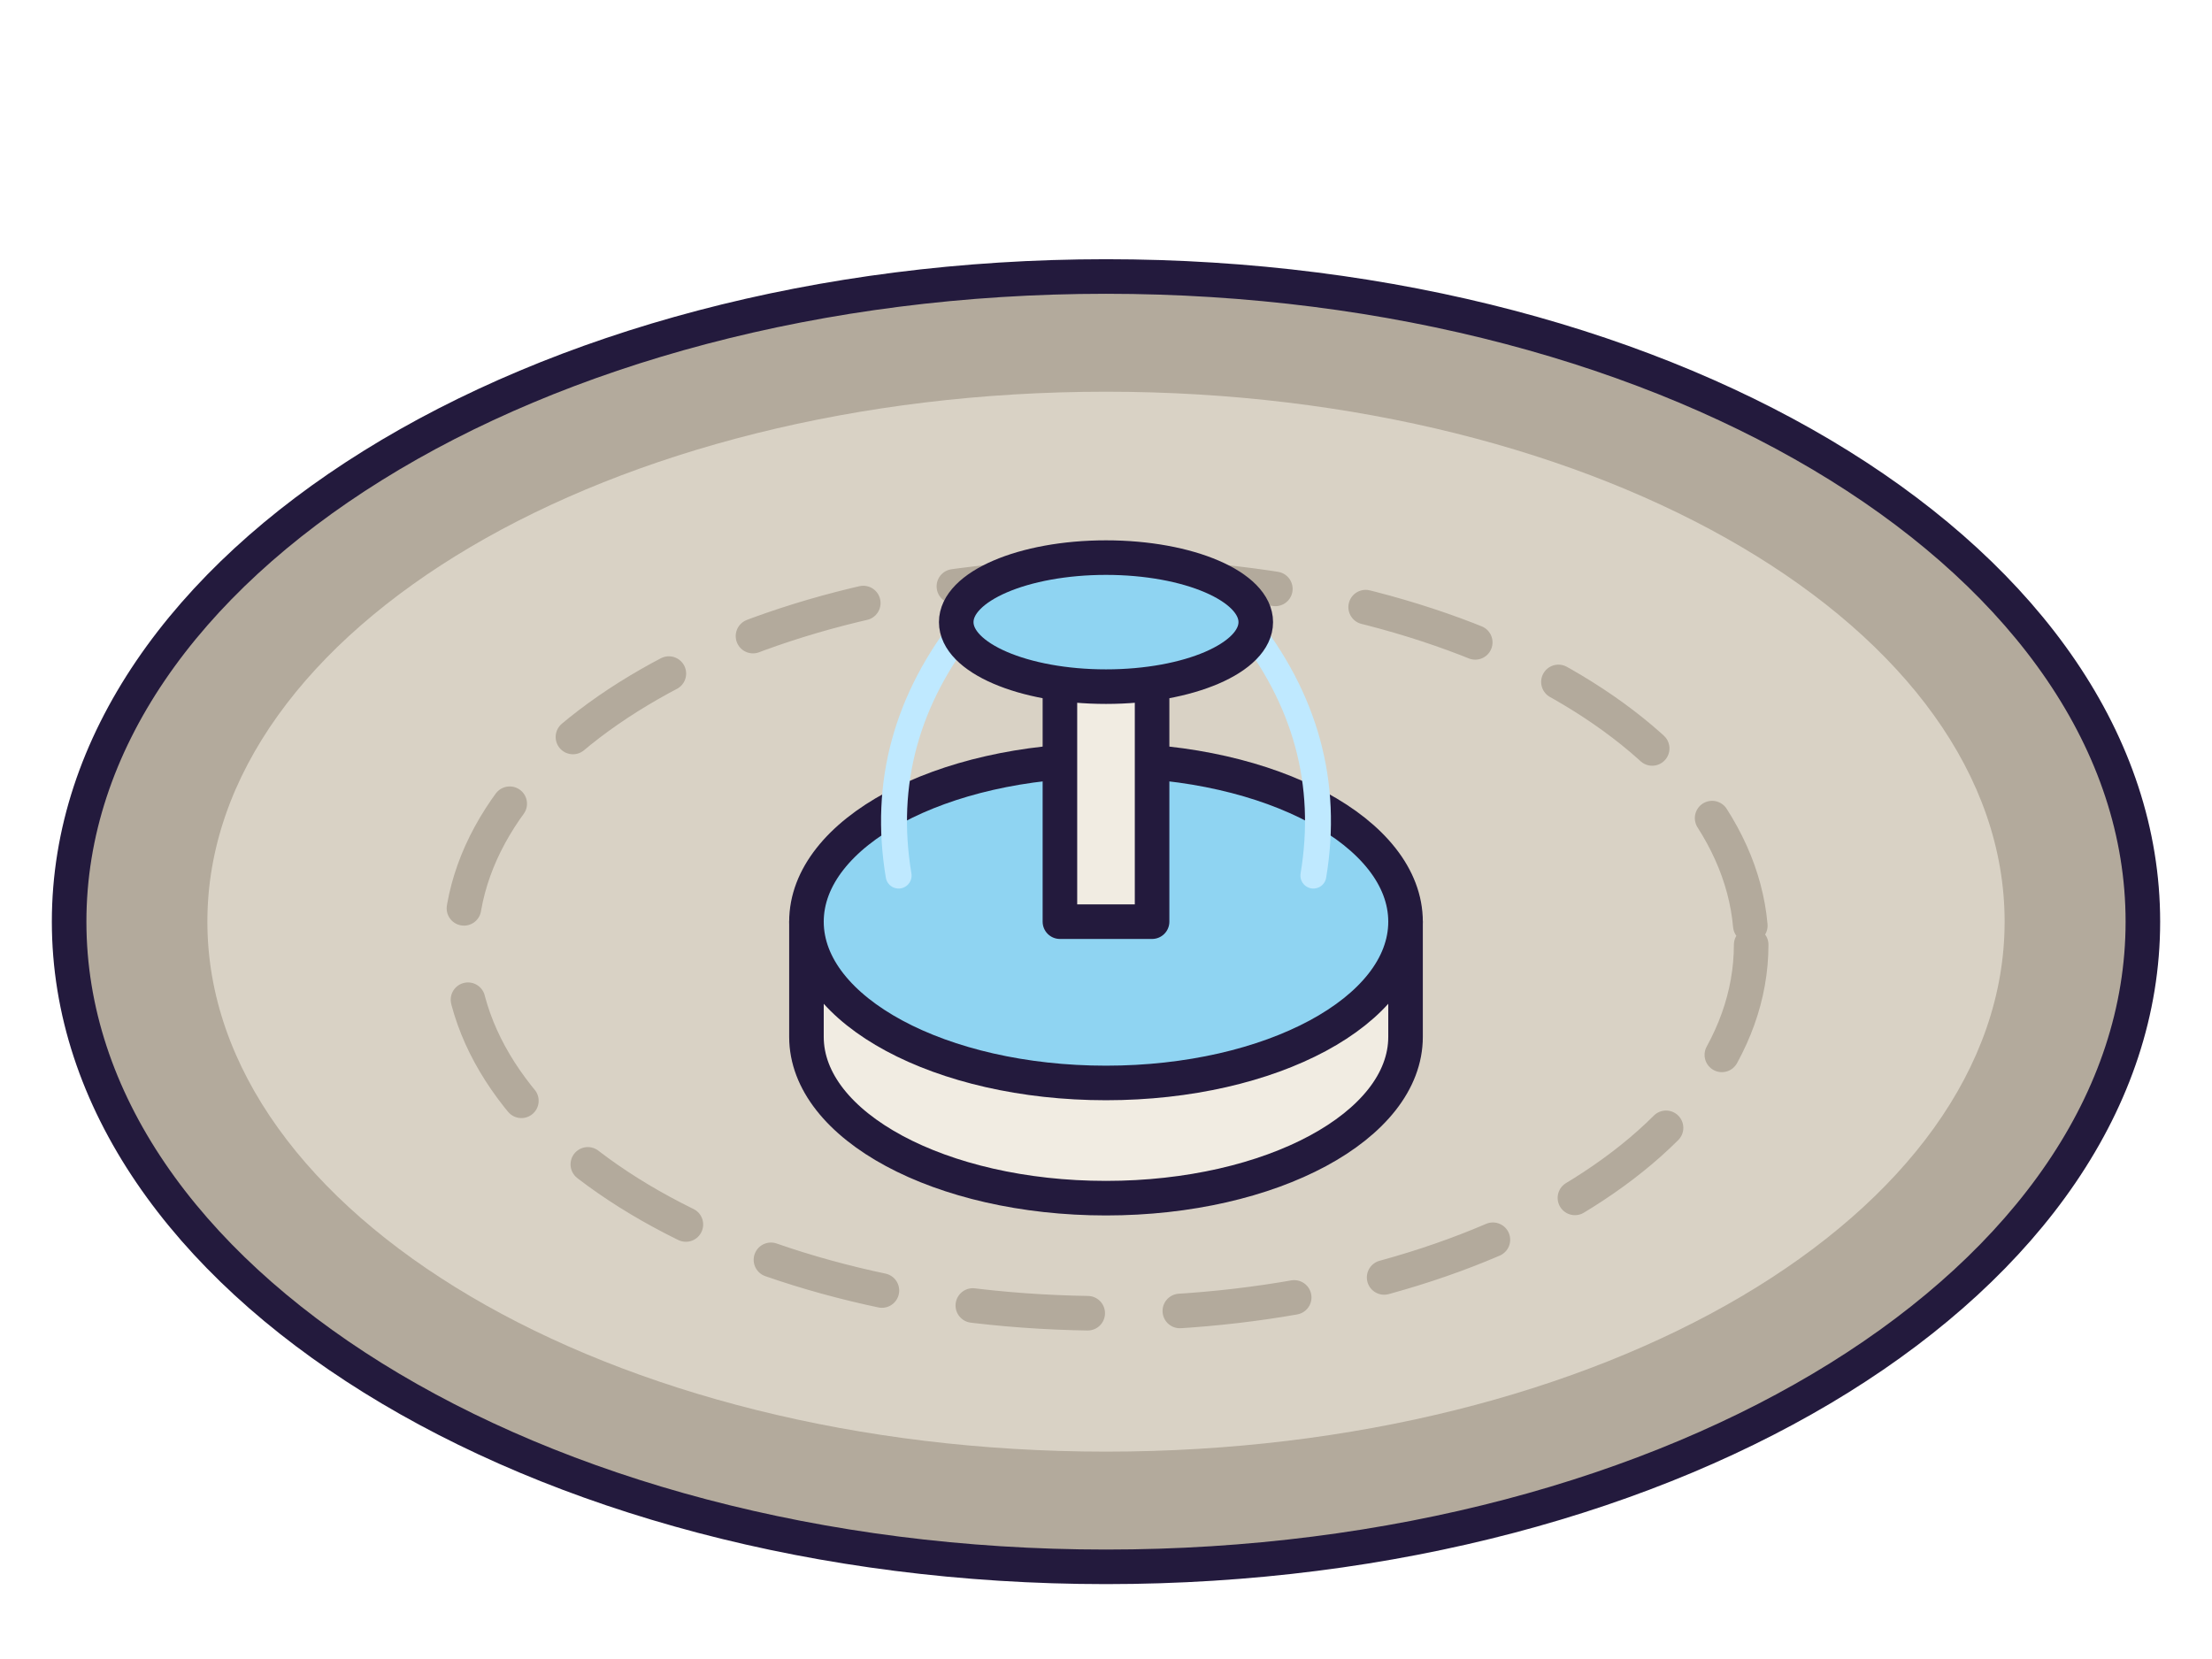
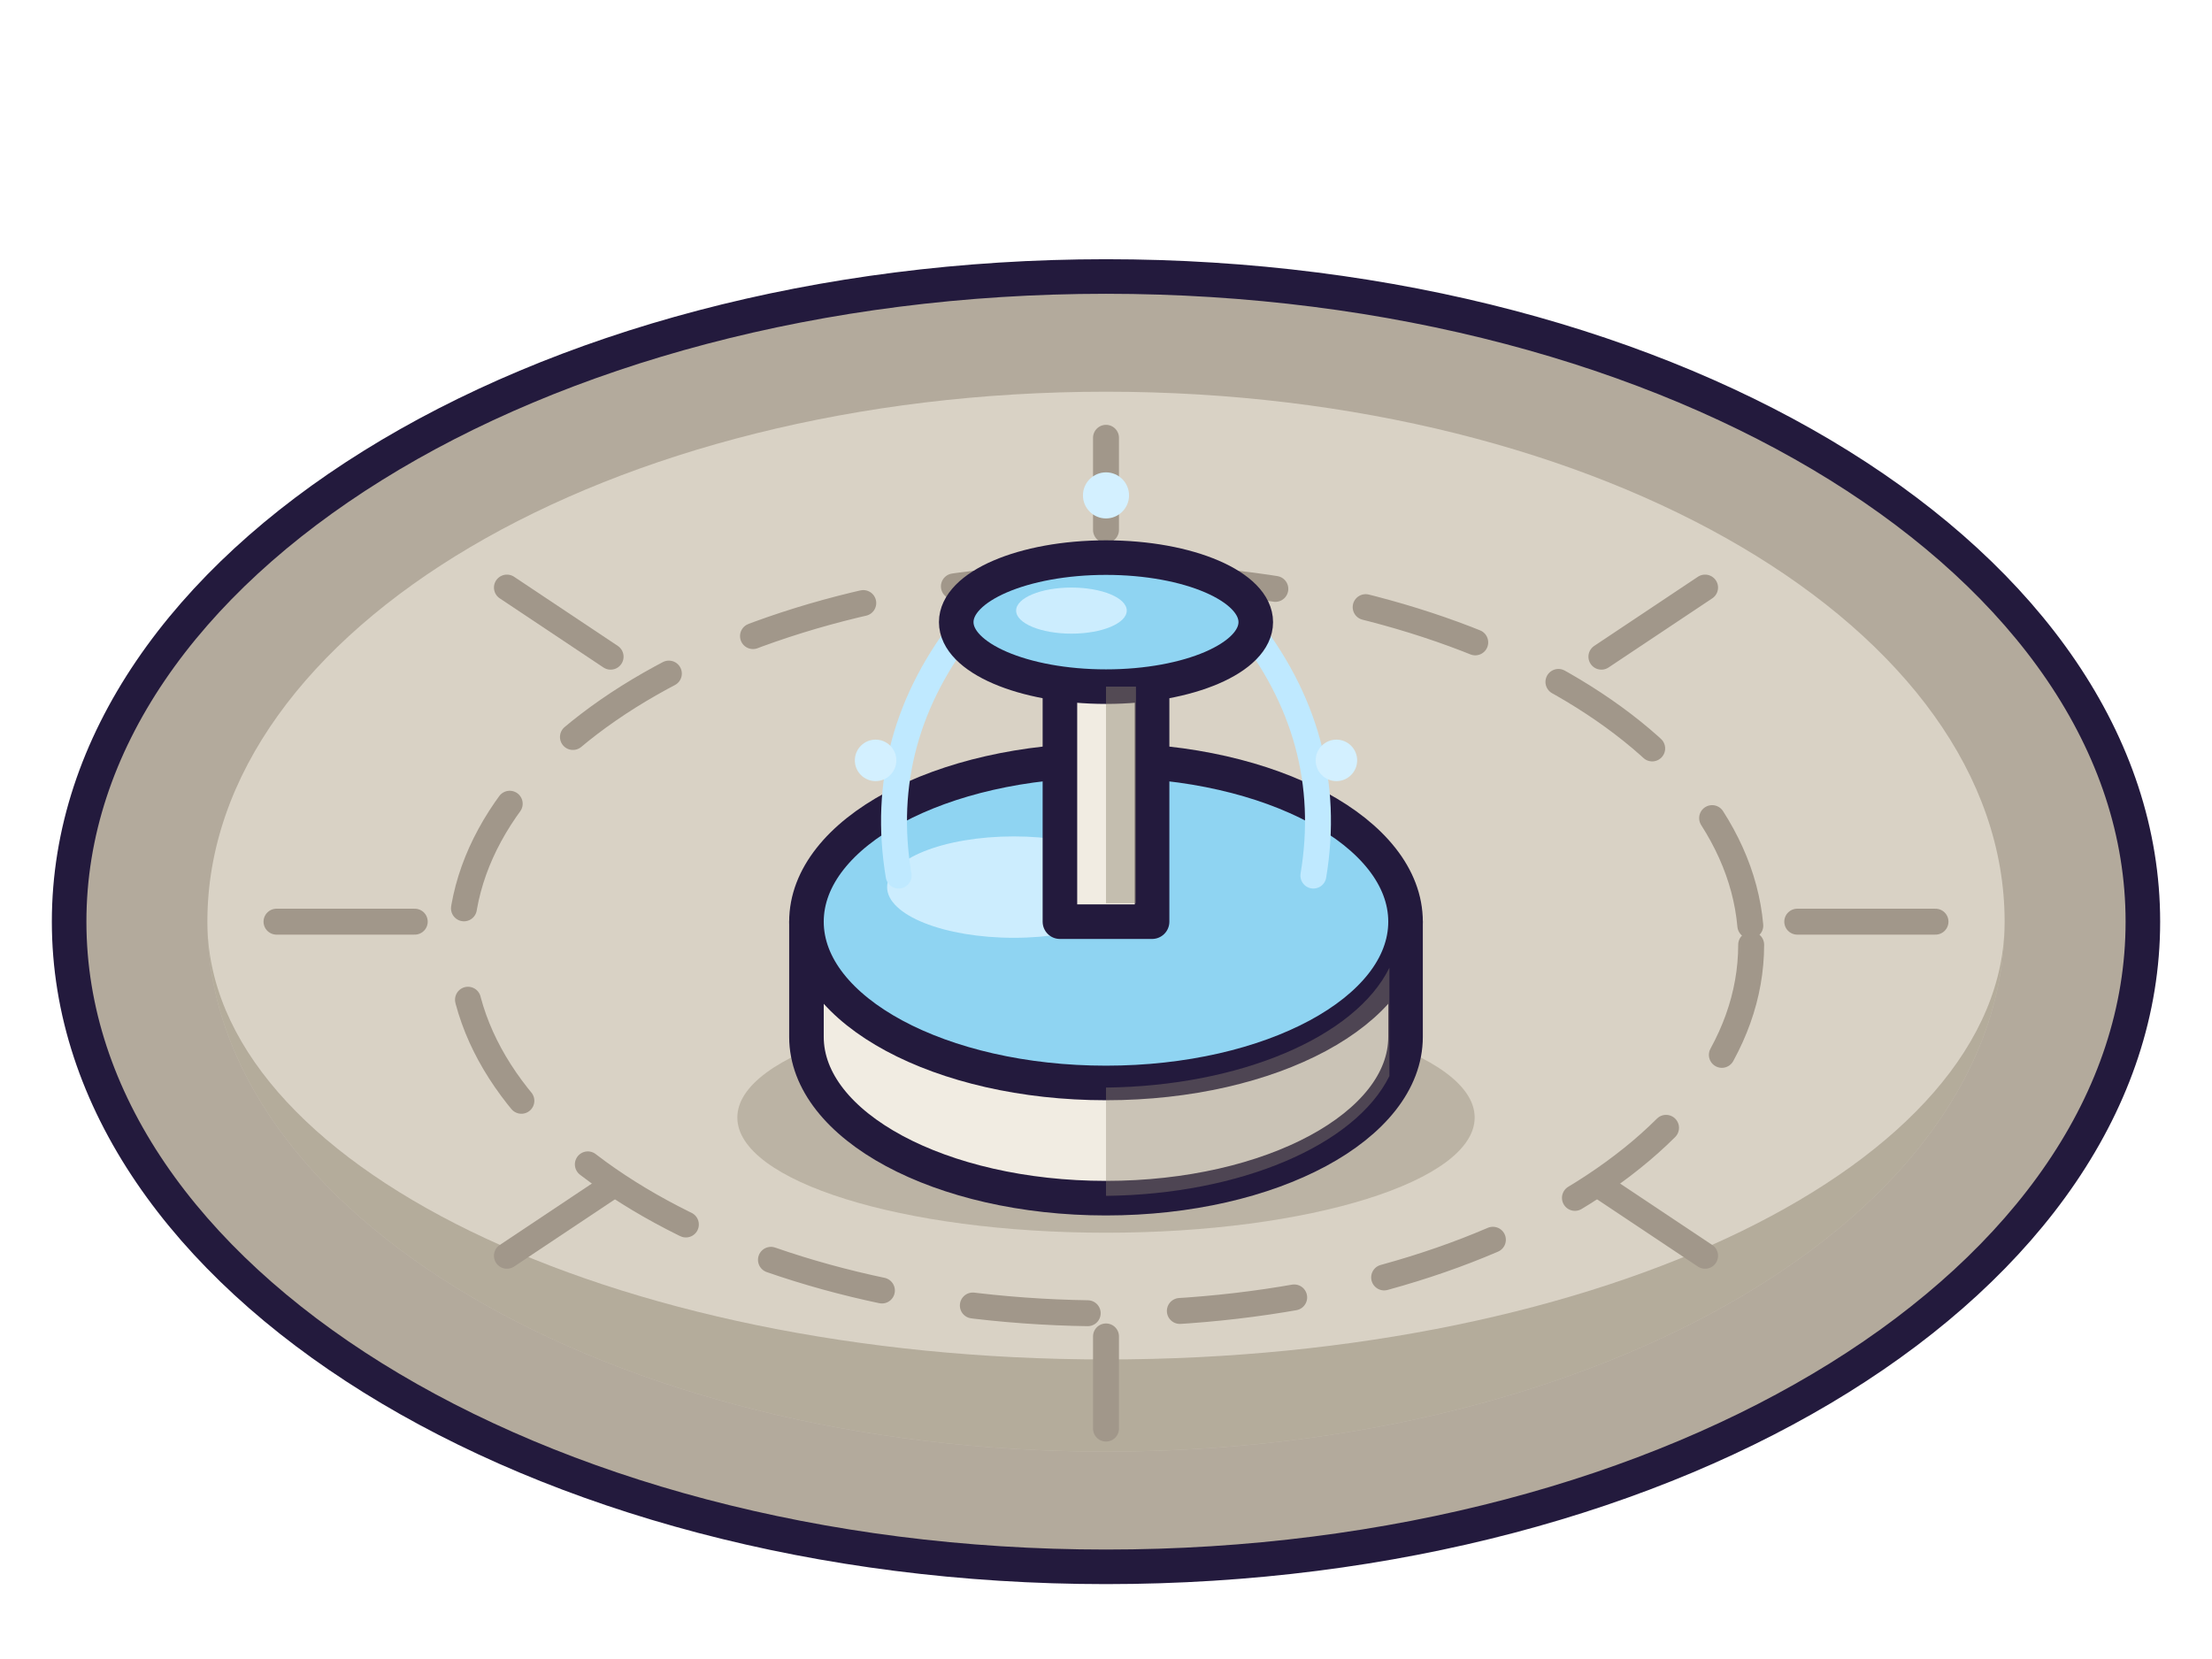
<svg xmlns="http://www.w3.org/2000/svg" viewBox="0 0 96 72" width="96" height="72">
  <style>
    * {
      vector-effect: non-scaling-stroke;
    }
  </style>
  <g stroke="#231a3d" stroke-width="1.5" stroke-linejoin="round" stroke-linecap="round">
    <ellipse cx="48" cy="40" rx="45" ry="28" fill="#b3aa9c" />
    <ellipse cx="48" cy="40" rx="39" ry="23" fill="#d9d2c5" stroke="none" />
-     <ellipse cx="48" cy="41" rx="28" ry="16" fill="none" stroke="#b3aa9c" stroke-dasharray="5 4" />
+   </g>
+   <path d="M9 40a39 23 0 0 0 78 0a39 19 0 0 1-78 0z" fill="#8f8572" opacity=".5" />
+   <g stroke="#a1978a" stroke-width="1.125" stroke-linecap="round" fill="none">
+     <path d="M48 19v4M48 58v4M12 40h6M78 40h6M22 25.500l4.500 3M74 25.500l-4.500 3M22 54.500l4.500-3M74 54.500l-4.500-3" />
+     <ellipse cx="48" cy="41" rx="28" ry="16" stroke-dasharray="5 4" />
+   </g>
+   <ellipse cx="48" cy="48.500" rx="16" ry="5" fill="#8f8572" opacity=".4" />
+   <g stroke="#231a3d" stroke-width="1.5" stroke-linejoin="round" stroke-linecap="round">
    <path d="M35 40v5a13 7 0 0 0 26 0v-5z" fill="#f1ece2" />
    <ellipse cx="48" cy="40" rx="13" ry="7" fill="#8fd4f2" />
+   </g>
+   <path d="M48 47.200v4.700a13 7 0 0 0 12.300-5.200v-4.700a13 7 0 0 1-12.300 5.200z" fill="#8f8572" opacity=".4" />
+   <ellipse cx="44" cy="38.500" rx="5.500" ry="2.200" fill="#d3f0ff" opacity=".9" />
+   <g stroke="#231a3d" stroke-width="1.5" stroke-linejoin="round" stroke-linecap="round">
    <rect x="46" y="27" width="4" height="13" fill="#f1ece2" />
    <path d="M42 27q-4 5-3 11M54 27q4 5 3 11" fill="none" stroke="#bfe9ff" stroke-width="1.125" />
    <ellipse cx="48" cy="27" rx="6.500" ry="2.800" fill="#8fd4f2" />
  </g>
+   <rect x="48" y="29.800" width="1.300" height="9.400" fill="#8f8572" opacity=".45" />
+   <ellipse cx="46.500" cy="26.500" rx="2.400" ry="1" fill="#d3f0ff" opacity=".9" />
+   <g fill="#d3f0ff">
+     <circle cx="38" cy="33" r=".900" />
+     <circle cx="58" cy="33" r=".900" />
+     <circle cx="48" cy="21.500" r="1" />
+   </g>
</svg>
